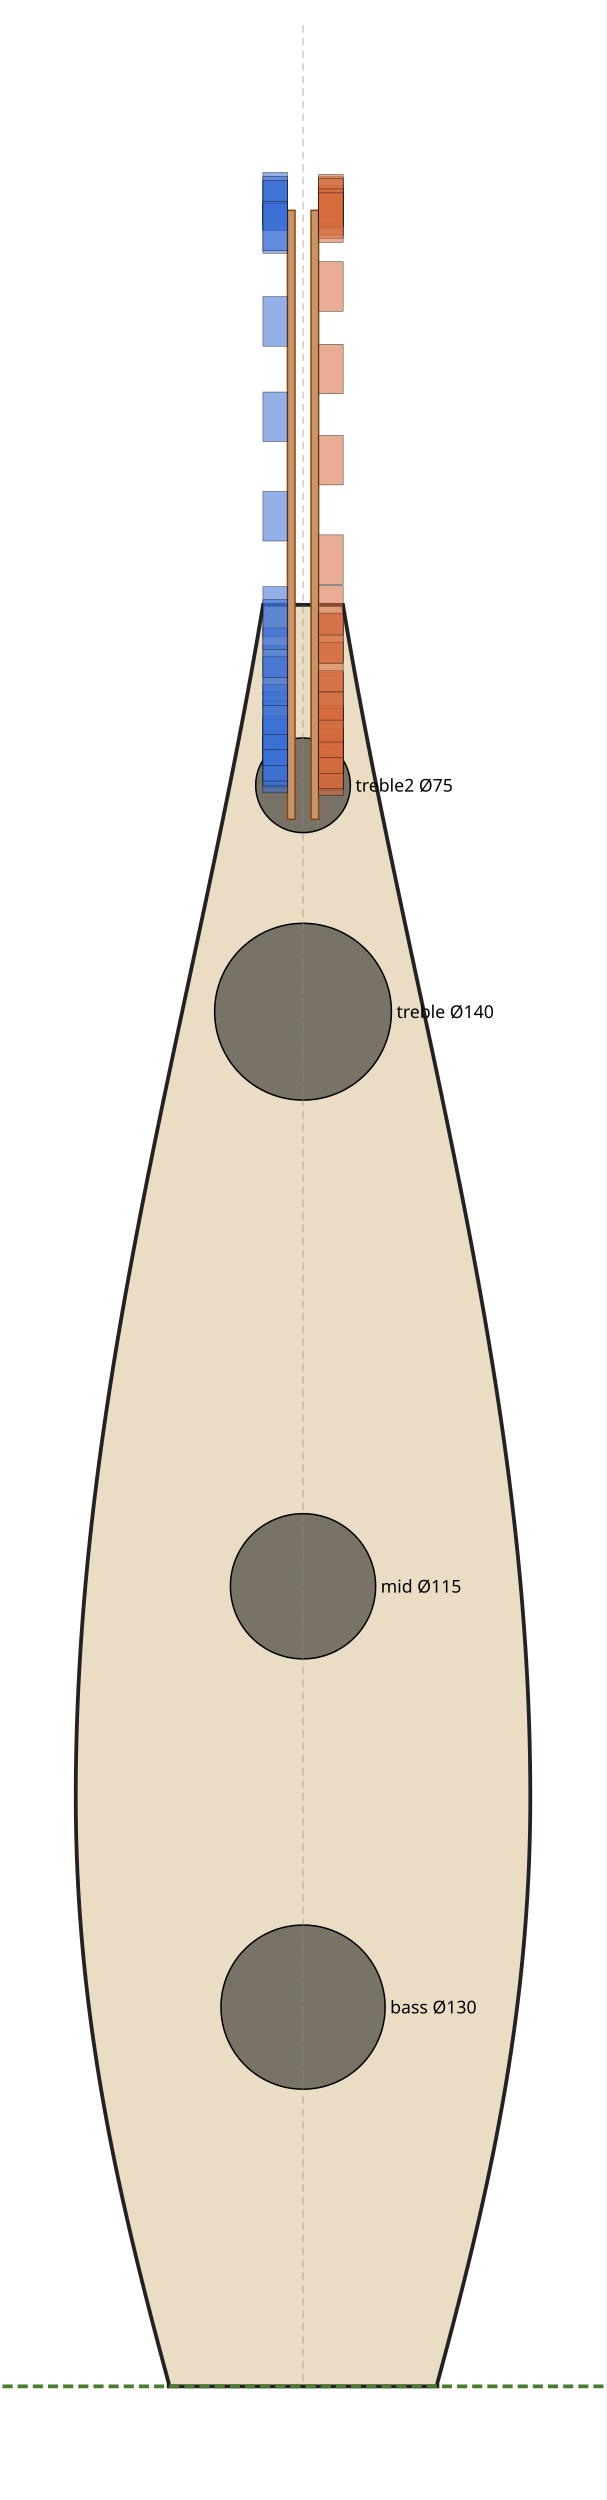
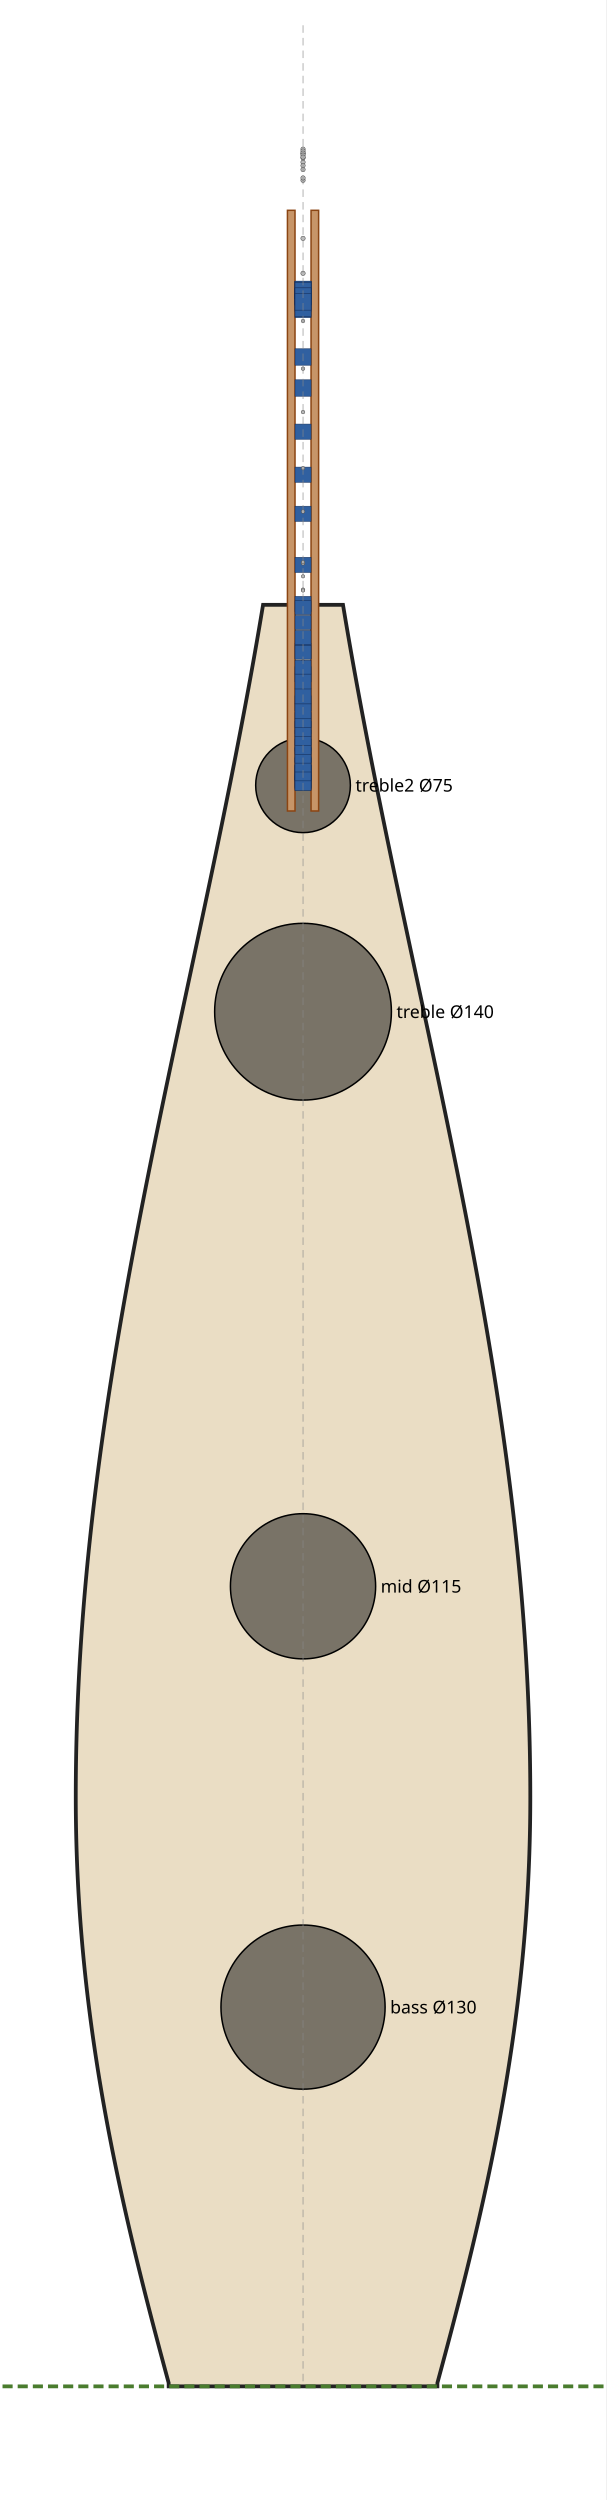
<svg xmlns="http://www.w3.org/2000/svg" viewBox="-240 -20 480 1980" preserveAspectRatio="xMidYMid meet">
  <rect x="-240" y="-20" width="480" height="1980" fill="#fff" />
  <path d="M -106.426 1870.000 L -106.426 1867.246 L -107.328 1863.917 L -108.229 1860.588 L -109.128 1857.257 L -110.026 1853.927 L -110.921 1850.596 L -111.813 1847.264 L -112.704 1843.932 L -113.592 1840.599 L -114.478 1837.266 L -115.361 1833.932 L -116.242 1830.597 L -117.120 1827.262 L -117.995 1823.926 L -118.867 1820.589 L -119.736 1817.252 L -120.602 1813.914 L -121.464 1810.575 L -122.324 1807.235 L -123.180 1803.895 L -124.033 1800.554 L -124.882 1797.211 L -125.727 1793.868 L -126.569 1790.525 L -127.407 1787.180 L -128.241 1783.834 L -129.071 1780.487 L -129.897 1777.139 L -130.719 1773.791 L -131.536 1770.441 L -132.349 1767.090 L -133.158 1763.738 L -133.963 1760.385 L -134.762 1757.031 L -135.557 1753.676 L -136.348 1750.320 L -137.133 1746.962 L -137.914 1743.604 L -138.689 1740.244 L -139.460 1736.883 L -140.225 1733.520 L -140.985 1730.157 L -141.740 1726.792 L -142.489 1723.426 L -143.233 1720.058 L -143.971 1716.689 L -144.704 1713.319 L -145.431 1709.948 L -146.152 1706.575 L -146.868 1703.200 L -147.577 1699.825 L -148.280 1696.447 L -148.978 1693.069 L -149.669 1689.689 L -150.354 1686.307 L -151.033 1682.924 L -151.705 1679.539 L -152.371 1676.153 L -153.030 1672.765 L -153.683 1669.375 L -154.329 1665.984 L -154.969 1662.592 L -155.601 1659.198 L -156.227 1655.802 L -156.846 1652.404 L -157.458 1649.005 L -158.063 1645.604 L -158.661 1642.201 L -159.251 1638.797 L -159.835 1635.391 L -160.411 1631.983 L -160.980 1628.573 L -161.541 1625.162 L -162.095 1621.749 L -162.641 1618.334 L -163.180 1614.917 L -163.711 1611.498 L -164.235 1608.078 L -164.751 1604.655 L -165.259 1601.231 L -165.759 1597.805 L -166.251 1594.377 L -166.735 1590.947 L -167.212 1587.515 L -167.680 1584.081 L -168.140 1580.646 L -168.592 1577.208 L -169.036 1573.768 L -169.471 1570.326 L -169.899 1566.883 L -170.317 1563.437 L -170.728 1559.989 L -171.130 1556.540 L -171.524 1553.088 L -171.909 1549.634 L -172.285 1546.178 L -172.653 1542.720 L -173.013 1539.260 L -173.364 1535.798 L -173.706 1532.334 L -174.039 1528.868 L -174.364 1525.399 L -174.679 1521.929 L -174.986 1518.456 L -175.284 1514.981 L -175.573 1511.504 L -175.854 1508.025 L -176.125 1504.544 L -176.387 1501.061 L -176.641 1497.575 L -176.885 1494.087 L -177.120 1490.597 L -177.346 1487.105 L -177.563 1483.611 L -177.771 1480.115 L -177.970 1476.616 L -178.159 1473.115 L -178.340 1469.612 L -178.511 1466.107 L -178.673 1462.599 L -178.825 1459.089 L -178.969 1455.577 L -179.103 1452.063 L -179.228 1448.547 L -179.343 1445.028 L -179.449 1441.507 L -179.546 1437.984 L -179.634 1434.458 L -179.712 1430.931 L -179.781 1427.401 L -179.840 1423.868 L -179.890 1420.334 L -179.931 1416.797 L -179.962 1413.258 L -179.984 1409.717 L -179.997 1406.174 L -180.000 1402.628 L -179.995 1399.080 L -179.983 1395.531 L -179.964 1391.980 L -179.938 1388.427 L -179.905 1384.873 L -179.865 1381.316 L -179.818 1377.758 L -179.763 1374.199 L -179.702 1370.638 L -179.633 1367.075 L -179.558 1363.510 L -179.475 1359.943 L -179.385 1356.375 L -179.288 1352.806 L -179.184 1349.234 L -179.074 1345.661 L -178.956 1342.086 L -178.831 1338.509 L -178.699 1334.931 L -178.560 1331.351 L -178.414 1327.769 L -178.261 1324.186 L -178.101 1320.601 L -177.934 1317.014 L -177.760 1313.426 L -177.579 1309.836 L -177.392 1306.244 L -177.197 1302.651 L -176.996 1299.056 L -176.787 1295.459 L -176.572 1291.861 L -176.350 1288.261 L -176.121 1284.660 L -175.886 1281.056 L -175.643 1277.452 L -175.394 1273.845 L -175.138 1270.237 L -174.875 1266.627 L -174.606 1263.016 L -174.330 1259.403 L -174.047 1255.789 L -173.758 1252.172 L -173.462 1248.555 L -173.160 1244.935 L -172.851 1241.314 L -172.535 1237.692 L -172.213 1234.068 L -171.884 1230.442 L -171.549 1226.815 L -171.208 1223.187 L -170.860 1219.556 L -170.505 1215.924 L -170.145 1212.291 L -169.778 1208.656 L -169.404 1205.020 L -169.025 1201.382 L -168.639 1197.743 L -168.247 1194.102 L -167.849 1190.460 L -167.444 1186.816 L -167.034 1183.171 L -166.617 1179.524 L -166.195 1175.876 L -165.766 1172.226 L -165.332 1168.575 L -164.891 1164.922 L -164.445 1161.268 L -163.992 1157.613 L -163.534 1153.956 L -163.070 1150.298 L -162.600 1146.638 L -162.125 1142.978 L -161.644 1139.315 L -161.157 1135.652 L -160.664 1131.987 L -160.166 1128.320 L -159.663 1124.652 L -159.154 1120.983 L -158.639 1117.313 L -158.119 1113.642 L -157.594 1109.969 L -157.063 1106.294 L -156.527 1102.619 L -155.986 1098.942 L -155.440 1095.264 L -154.888 1091.585 L -154.332 1087.904 L -153.770 1084.223 L -153.203 1080.540 L -152.631 1076.856 L -152.054 1073.170 L -151.473 1069.484 L -150.886 1065.796 L -150.295 1062.107 L -149.699 1058.417 L -149.098 1054.726 L -148.493 1051.034 L -147.883 1047.341 L -147.268 1043.646 L -146.649 1039.951 L -146.025 1036.254 L -145.397 1032.557 L -144.765 1028.858 L -144.128 1025.158 L -143.487 1021.457 L -142.842 1017.756 L -142.192 1014.053 L -141.539 1010.349 L -140.881 1006.644 L -140.220 1002.939 L -139.554 999.232 L -138.884 995.524 L -138.211 991.816 L -137.534 988.106 L -136.853 984.396 L -136.168 980.685 L -135.480 976.972 L -134.788 973.259 L -134.093 969.546 L -133.394 965.831 L -132.692 962.115 L -131.986 958.399 L -131.277 954.682 L -130.565 950.964 L -129.849 947.245 L -129.131 943.526 L -128.409 939.806 L -127.684 936.085 L -126.957 932.363 L -126.226 928.641 L -125.493 924.918 L -124.756 921.194 L -124.017 917.470 L -123.276 913.745 L -122.531 910.019 L -121.785 906.293 L -121.035 902.566 L -120.283 898.839 L -119.529 895.111 L -118.773 891.382 L -118.014 887.653 L -117.253 883.923 L -116.489 880.193 L -115.724 876.462 L -114.957 872.731 L -114.188 868.999 L -113.416 865.267 L -112.643 861.535 L -111.868 857.802 L -111.092 854.068 L -110.314 850.335 L -109.534 846.600 L -108.752 842.866 L -107.970 839.131 L -107.185 835.396 L -106.400 831.660 L -105.613 827.924 L -104.825 824.188 L -104.035 820.452 L -103.245 816.715 L -102.453 812.978 L -101.661 809.241 L -100.867 805.503 L -100.073 801.766 L -99.278 798.028 L -98.482 794.290 L -97.686 790.552 L -96.889 786.813 L -96.091 783.075 L -95.293 779.336 L -94.495 775.598 L -93.696 771.859 L -92.897 768.120 L -92.097 764.381 L -91.298 760.642 L -90.498 756.903 L -89.698 753.164 L -88.899 749.425 L -88.099 745.686 L -87.300 741.947 L -86.501 738.209 L -85.702 734.470 L -84.903 730.731 L -84.105 726.993 L -83.307 723.254 L -82.510 719.516 L -81.713 715.777 L -80.917 712.039 L -80.122 708.302 L -79.328 704.564 L -78.534 700.826 L -77.741 697.089 L -76.950 693.352 L -76.159 689.615 L -75.369 685.879 L -74.581 682.142 L -73.794 678.406 L -73.008 674.671 L -72.223 670.935 L -71.440 667.200 L -70.658 663.466 L -69.878 659.732 L -69.099 655.998 L -68.322 652.264 L -67.547 648.531 L -66.774 644.798 L -66.002 641.066 L -65.232 637.334 L -64.464 633.603 L -63.699 629.872 L -62.935 626.142 L -62.173 622.412 L -61.414 618.683 L -60.657 614.954 L -59.902 611.226 L -59.149 607.499 L -58.399 603.772 L -57.652 600.045 L -56.907 596.319 L -56.165 592.594 L -55.425 588.870 L -54.688 585.146 L -53.954 581.423 L -53.223 577.700 L -52.494 573.978 L -51.769 570.257 L -51.046 566.537 L -50.327 562.817 L -49.611 559.098 L -48.898 555.380 L -48.188 551.663 L -47.481 547.946 L -46.778 544.231 L -46.079 540.516 L -45.382 536.802 L -44.690 533.089 L -44.000 529.376 L -43.315 525.665 L -42.633 521.954 L -41.955 518.244 L -41.281 514.536 L -40.610 510.828 L -39.944 507.121 L -39.281 503.415 L -38.623 499.710 L -37.968 496.006 L -37.318 492.303 L -36.671 488.601 L -36.029 484.900 L -35.391 481.200 L -34.758 477.501 L -34.129 473.803 L -33.504 470.106 L -32.884 466.410 L -32.268 462.716 L -31.657 459.022 L 31.657 459.022 L 32.268 462.716 L 32.884 466.410 L 33.504 470.106 L 34.129 473.803 L 34.758 477.501 L 35.391 481.200 L 36.029 484.900 L 36.671 488.601 L 37.318 492.303 L 37.968 496.006 L 38.623 499.710 L 39.281 503.415 L 39.944 507.121 L 40.610 510.828 L 41.281 514.536 L 41.955 518.244 L 42.633 521.954 L 43.315 525.665 L 44.000 529.376 L 44.690 533.089 L 45.382 536.802 L 46.079 540.516 L 46.778 544.231 L 47.481 547.946 L 48.188 551.663 L 48.898 555.380 L 49.611 559.098 L 50.327 562.817 L 51.046 566.537 L 51.769 570.257 L 52.494 573.978 L 53.223 577.700 L 53.954 581.423 L 54.688 585.146 L 55.425 588.870 L 56.165 592.594 L 56.907 596.319 L 57.652 600.045 L 58.399 603.772 L 59.149 607.499 L 59.902 611.226 L 60.657 614.954 L 61.414 618.683 L 62.173 622.412 L 62.935 626.142 L 63.699 629.872 L 64.464 633.603 L 65.232 637.334 L 66.002 641.066 L 66.774 644.798 L 67.547 648.531 L 68.322 652.264 L 69.099 655.998 L 69.878 659.732 L 70.658 663.466 L 71.440 667.200 L 72.223 670.935 L 73.008 674.671 L 73.794 678.406 L 74.581 682.142 L 75.369 685.879 L 76.159 689.615 L 76.950 693.352 L 77.741 697.089 L 78.534 700.826 L 79.328 704.564 L 80.122 708.302 L 80.917 712.039 L 81.713 715.777 L 82.510 719.516 L 83.307 723.254 L 84.105 726.993 L 84.903 730.731 L 85.702 734.470 L 86.501 738.209 L 87.300 741.947 L 88.099 745.686 L 88.899 749.425 L 89.698 753.164 L 90.498 756.903 L 91.298 760.642 L 92.097 764.381 L 92.897 768.120 L 93.696 771.859 L 94.495 775.598 L 95.293 779.336 L 96.091 783.075 L 96.889 786.813 L 97.686 790.552 L 98.482 794.290 L 99.278 798.028 L 100.073 801.766 L 100.867 805.503 L 101.661 809.241 L 102.453 812.978 L 103.245 816.715 L 104.035 820.452 L 104.825 824.188 L 105.613 827.924 L 106.400 831.660 L 107.185 835.396 L 107.970 839.131 L 108.752 842.866 L 109.534 846.600 L 110.314 850.335 L 111.092 854.068 L 111.868 857.802 L 112.643 861.535 L 113.416 865.267 L 114.188 868.999 L 114.957 872.731 L 115.724 876.462 L 116.489 880.193 L 117.253 883.923 L 118.014 887.653 L 118.773 891.382 L 119.529 895.111 L 120.283 898.839 L 121.035 902.566 L 121.785 906.293 L 122.531 910.019 L 123.276 913.745 L 124.017 917.470 L 124.756 921.194 L 125.493 924.918 L 126.226 928.641 L 126.957 932.363 L 127.684 936.085 L 128.409 939.806 L 129.131 943.526 L 129.849 947.245 L 130.565 950.964 L 131.277 954.682 L 131.986 958.399 L 132.692 962.115 L 133.394 965.831 L 134.093 969.546 L 134.788 973.259 L 135.480 976.972 L 136.168 980.685 L 136.853 984.396 L 137.534 988.106 L 138.211 991.816 L 138.884 995.524 L 139.554 999.232 L 140.220 1002.939 L 140.881 1006.644 L 141.539 1010.349 L 142.192 1014.053 L 142.842 1017.756 L 143.487 1021.457 L 144.128 1025.158 L 144.765 1028.858 L 145.397 1032.557 L 146.025 1036.254 L 146.649 1039.951 L 147.268 1043.646 L 147.883 1047.341 L 148.493 1051.034 L 149.098 1054.726 L 149.699 1058.417 L 150.295 1062.107 L 150.886 1065.796 L 151.473 1069.484 L 152.054 1073.170 L 152.631 1076.856 L 153.203 1080.540 L 153.770 1084.223 L 154.332 1087.904 L 154.888 1091.585 L 155.440 1095.264 L 155.986 1098.942 L 156.527 1102.619 L 157.063 1106.294 L 157.594 1109.969 L 158.119 1113.642 L 158.639 1117.313 L 159.154 1120.983 L 159.663 1124.652 L 160.166 1128.320 L 160.664 1131.987 L 161.157 1135.652 L 161.644 1139.315 L 162.125 1142.978 L 162.600 1146.638 L 163.070 1150.298 L 163.534 1153.956 L 163.992 1157.613 L 164.445 1161.268 L 164.891 1164.922 L 165.332 1168.575 L 165.766 1172.226 L 166.195 1175.876 L 166.617 1179.524 L 167.034 1183.171 L 167.444 1186.816 L 167.849 1190.460 L 168.247 1194.102 L 168.639 1197.743 L 169.025 1201.382 L 169.404 1205.020 L 169.778 1208.656 L 170.145 1212.291 L 170.505 1215.924 L 170.860 1219.556 L 171.208 1223.187 L 171.549 1226.815 L 171.884 1230.442 L 172.213 1234.068 L 172.535 1237.692 L 172.851 1241.314 L 173.160 1244.935 L 173.462 1248.555 L 173.758 1252.172 L 174.047 1255.789 L 174.330 1259.403 L 174.606 1263.016 L 174.875 1266.627 L 175.138 1270.237 L 175.394 1273.845 L 175.643 1277.452 L 175.886 1281.056 L 176.121 1284.660 L 176.350 1288.261 L 176.572 1291.861 L 176.787 1295.459 L 176.996 1299.056 L 177.197 1302.651 L 177.392 1306.244 L 177.579 1309.836 L 177.760 1313.426 L 177.934 1317.014 L 178.101 1320.601 L 178.261 1324.186 L 178.414 1327.769 L 178.560 1331.351 L 178.699 1334.931 L 178.831 1338.509 L 178.956 1342.086 L 179.074 1345.661 L 179.184 1349.234 L 179.288 1352.806 L 179.385 1356.375 L 179.475 1359.943 L 179.558 1363.510 L 179.633 1367.075 L 179.702 1370.638 L 179.763 1374.199 L 179.818 1377.758 L 179.865 1381.316 L 179.905 1384.873 L 179.938 1388.427 L 179.964 1391.980 L 179.983 1395.531 L 179.995 1399.080 L 180.000 1402.628 L 179.997 1406.174 L 179.984 1409.717 L 179.962 1413.258 L 179.931 1416.797 L 179.890 1420.334 L 179.840 1423.868 L 179.781 1427.401 L 179.712 1430.931 L 179.634 1434.458 L 179.546 1437.984 L 179.449 1441.507 L 179.343 1445.028 L 179.228 1448.547 L 179.103 1452.063 L 178.969 1455.577 L 178.825 1459.089 L 178.673 1462.599 L 178.511 1466.107 L 178.340 1469.612 L 178.159 1473.115 L 177.970 1476.616 L 177.771 1480.115 L 177.563 1483.611 L 177.346 1487.105 L 177.120 1490.597 L 176.885 1494.087 L 176.641 1497.575 L 176.387 1501.061 L 176.125 1504.544 L 175.854 1508.025 L 175.573 1511.504 L 175.284 1514.981 L 174.986 1518.456 L 174.679 1521.929 L 174.364 1525.399 L 174.039 1528.868 L 173.706 1532.334 L 173.364 1535.798 L 173.013 1539.260 L 172.653 1542.720 L 172.285 1546.178 L 171.909 1549.634 L 171.524 1553.088 L 171.130 1556.540 L 170.728 1559.989 L 170.317 1563.437 L 169.899 1566.883 L 169.471 1570.326 L 169.036 1573.768 L 168.592 1577.208 L 168.140 1580.646 L 167.680 1584.081 L 167.212 1587.515 L 166.735 1590.947 L 166.251 1594.377 L 165.759 1597.805 L 165.259 1601.231 L 164.751 1604.655 L 164.235 1608.078 L 163.711 1611.498 L 163.180 1614.917 L 162.641 1618.334 L 162.095 1621.749 L 161.541 1625.162 L 160.980 1628.573 L 160.411 1631.983 L 159.835 1635.391 L 159.251 1638.797 L 158.661 1642.201 L 158.063 1645.604 L 157.458 1649.005 L 156.846 1652.404 L 156.227 1655.802 L 155.601 1659.198 L 154.969 1662.592 L 154.329 1665.984 L 153.683 1669.375 L 153.030 1672.765 L 152.371 1676.153 L 151.705 1679.539 L 151.033 1682.924 L 150.354 1686.307 L 149.669 1689.689 L 148.978 1693.069 L 148.280 1696.447 L 147.577 1699.825 L 146.868 1703.200 L 146.152 1706.575 L 145.431 1709.948 L 144.704 1713.319 L 143.971 1716.689 L 143.233 1720.058 L 142.489 1723.426 L 141.740 1726.792 L 140.985 1730.157 L 140.225 1733.520 L 139.460 1736.883 L 138.689 1740.244 L 137.914 1743.604 L 137.133 1746.962 L 136.348 1750.320 L 135.557 1753.676 L 134.762 1757.031 L 133.963 1760.385 L 133.158 1763.738 L 132.349 1767.090 L 131.536 1770.441 L 130.719 1773.791 L 129.897 1777.139 L 129.071 1780.487 L 128.241 1783.834 L 127.407 1787.180 L 126.569 1790.525 L 125.727 1793.868 L 124.882 1797.211 L 124.033 1800.554 L 123.180 1803.895 L 122.324 1807.235 L 121.464 1810.575 L 120.602 1813.914 L 119.736 1817.252 L 118.867 1820.589 L 117.995 1823.926 L 117.120 1827.262 L 116.242 1830.597 L 115.361 1833.932 L 114.478 1837.266 L 113.592 1840.599 L 112.704 1843.932 L 111.813 1847.264 L 110.921 1850.596 L 110.026 1853.927 L 109.128 1857.257 L 108.229 1860.588 L 107.328 1863.917 L 106.426 1867.246 L 106.426 1870.000 Z" fill="#e4d4b5" fill-opacity="0.8" stroke="#222" stroke-width="3.0" />
  <circle cx="0" cy="1569.634" r="65.000" fill="#1c1c1c" stroke="#000" stroke-width="1.2" fill-opacity="0.55" />
  <text x="69.000" y="1574.634" font-family="sans-serif" font-size="14" fill="#000">bass Ø130</text>
  <circle cx="0" cy="1236.337" r="57.500" fill="#1c1c1c" stroke="#000" stroke-width="1.2" fill-opacity="0.55" />
  <text x="61.500" y="1241.337" font-family="sans-serif" font-size="14" fill="#000">mid Ø115</text>
  <circle cx="0" cy="781.273" r="70.000" fill="#1c1c1c" stroke="#000" stroke-width="1.2" fill-opacity="0.55" />
  <text x="74.000" y="786.273" font-family="sans-serif" font-size="14" fill="#000">treble Ø140</text>
  <circle cx="0" cy="601.953" r="37.500" fill="#1c1c1c" stroke="#000" stroke-width="1.2" fill-opacity="0.55" />
  <text x="41.500" y="606.953" font-family="sans-serif" font-size="14" fill="#000">treble2 Ø75</text>
  <line x1="-250" y1="1870.000" x2="250" y2="1870.000" stroke="#4a7c2e" stroke-width="3.0" stroke-dasharray="8 4" />
-   <rect x="6.350" y="146.563" width="6.000" height="482.323" fill="#c79568" stroke="#8b4513" stroke-width="1.2" />
-   <rect x="-12.350" y="146.563" width="6.000" height="482.323" fill="#c79568" stroke="#8b4513" stroke-width="1.2" />
-   <rect x="12.350" y="126.963" width="19.400" height="39.200" fill="#d46a3a" fill-opacity="0.55" stroke="#000" stroke-width="0.3" />
-   <rect x="-31.750" y="123.509" width="19.400" height="39.200" fill="#3a6fd4" fill-opacity="0.55" stroke="#000" stroke-width="0.3" />
-   <rect x="12.350" y="120.054" width="19.400" height="39.200" fill="#d46a3a" fill-opacity="0.55" stroke="#000" stroke-width="0.3" />
-   <rect x="-31.750" y="116.600" width="19.400" height="39.200" fill="#3a6fd4" fill-opacity="0.55" stroke="#000" stroke-width="0.3" />
-   <rect x="12.350" y="118.175" width="19.400" height="39.200" fill="#d46a3a" fill-opacity="0.55" stroke="#000" stroke-width="0.3" />
-   <rect x="-31.750" y="119.775" width="19.400" height="39.200" fill="#3a6fd4" fill-opacity="0.55" stroke="#000" stroke-width="0.3" />
-   <rect x="12.350" y="121.375" width="19.400" height="39.200" fill="#d46a3a" fill-opacity="0.55" stroke="#000" stroke-width="0.3" />
-   <rect x="-31.750" y="122.975" width="19.400" height="39.200" fill="#3a6fd4" fill-opacity="0.55" stroke="#000" stroke-width="0.3" />
-   <rect x="12.350" y="129.630" width="19.400" height="39.200" fill="#d46a3a" fill-opacity="0.55" stroke="#000" stroke-width="0.3" />
-   <rect x="-31.750" y="141.314" width="19.400" height="39.200" fill="#3a6fd4" fill-opacity="0.55" stroke="#000" stroke-width="0.3" />
-   <rect x="12.350" y="132.780" width="19.400" height="39.200" fill="#d46a3a" fill-opacity="0.55" stroke="#000" stroke-width="0.3" />
-   <rect x="-31.750" y="139.435" width="19.400" height="39.200" fill="#3a6fd4" fill-opacity="0.55" stroke="#000" stroke-width="0.3" />
-   <rect x="12.350" y="187.288" width="19.400" height="39.200" fill="#d46a3a" fill-opacity="0.55" stroke="#000" stroke-width="0.3" />
-   <rect x="-31.750" y="214.974" width="19.400" height="39.200" fill="#3a6fd4" fill-opacity="0.55" stroke="#000" stroke-width="0.3" />
-   <rect x="12.350" y="252.719" width="19.400" height="39.200" fill="#d46a3a" fill-opacity="0.55" stroke="#000" stroke-width="0.3" />
-   <rect x="-31.750" y="290.488" width="19.400" height="39.200" fill="#3a6fd4" fill-opacity="0.55" stroke="#000" stroke-width="0.3" />
-   <rect x="12.350" y="324.855" width="19.400" height="39.200" fill="#d46a3a" fill-opacity="0.55" stroke="#000" stroke-width="0.3" />
-   <rect x="-31.750" y="369.279" width="19.400" height="39.200" fill="#3a6fd4" fill-opacity="0.55" stroke="#000" stroke-width="0.3" />
-   <rect x="12.350" y="403.645" width="19.400" height="39.200" fill="#d46a3a" fill-opacity="0.55" stroke="#000" stroke-width="0.3" />
-   <rect x="-31.750" y="444.666" width="19.400" height="39.200" fill="#3a6fd4" fill-opacity="0.55" stroke="#000" stroke-width="0.3" />
-   <rect x="12.350" y="465.520" width="19.400" height="39.200" fill="#d46a3a" fill-opacity="0.55" stroke="#000" stroke-width="0.3" />
-   <rect x="-31.750" y="491.428" width="19.400" height="39.200" fill="#3a6fd4" fill-opacity="0.55" stroke="#000" stroke-width="0.3" />
-   <rect x="12.350" y="512.256" width="19.400" height="39.200" fill="#d46a3a" fill-opacity="0.55" stroke="#000" stroke-width="0.3" />
-   <rect x="-31.750" y="528.029" width="19.400" height="39.200" fill="#3a6fd4" fill-opacity="0.55" stroke="#000" stroke-width="0.3" />
-   <rect x="12.350" y="538.799" width="19.400" height="39.200" fill="#d46a3a" fill-opacity="0.55" stroke="#000" stroke-width="0.3" />
-   <rect x="-31.750" y="549.543" width="19.400" height="39.200" fill="#3a6fd4" fill-opacity="0.55" stroke="#000" stroke-width="0.3" />
-   <rect x="12.350" y="556.884" width="19.400" height="39.200" fill="#d46a3a" fill-opacity="0.55" stroke="#000" stroke-width="0.3" />
-   <rect x="-31.750" y="564.199" width="19.400" height="39.200" fill="#3a6fd4" fill-opacity="0.55" stroke="#000" stroke-width="0.3" />
-   <rect x="12.350" y="566.485" width="19.400" height="39.200" fill="#d46a3a" fill-opacity="0.55" stroke="#000" stroke-width="0.3" />
-   <rect x="-31.750" y="568.771" width="19.400" height="39.200" fill="#3a6fd4" fill-opacity="0.55" stroke="#000" stroke-width="0.3" />
-   <rect x="12.350" y="571.057" width="19.400" height="39.200" fill="#d46a3a" fill-opacity="0.55" stroke="#000" stroke-width="0.3" />
-   <rect x="-31.750" y="563.234" width="19.400" height="39.200" fill="#3a6fd4" fill-opacity="0.55" stroke="#000" stroke-width="0.3" />
-   <rect x="12.350" y="565.520" width="19.400" height="39.200" fill="#d46a3a" fill-opacity="0.55" stroke="#000" stroke-width="0.3" />
-   <rect x="-31.750" y="559.347" width="19.400" height="39.200" fill="#3a6fd4" fill-opacity="0.55" stroke="#000" stroke-width="0.3" />
-   <rect x="12.350" y="553.175" width="19.400" height="39.200" fill="#d46a3a" fill-opacity="0.55" stroke="#000" stroke-width="0.3" />
-   <rect x="-31.750" y="547.003" width="19.400" height="39.200" fill="#3a6fd4" fill-opacity="0.55" stroke="#000" stroke-width="0.3" />
-   <rect x="12.350" y="540.831" width="19.400" height="39.200" fill="#d46a3a" fill-opacity="0.55" stroke="#000" stroke-width="0.3" />
-   <rect x="-31.750" y="534.659" width="19.400" height="39.200" fill="#3a6fd4" fill-opacity="0.55" stroke="#000" stroke-width="0.3" />
-   <rect x="12.350" y="528.486" width="19.400" height="39.200" fill="#d46a3a" fill-opacity="0.55" stroke="#000" stroke-width="0.3" />
-   <rect x="-31.750" y="522.289" width="19.400" height="39.200" fill="#3a6fd4" fill-opacity="0.55" stroke="#000" stroke-width="0.3" />
-   <rect x="12.350" y="511.087" width="19.400" height="39.200" fill="#d46a3a" fill-opacity="0.55" stroke="#000" stroke-width="0.3" />
-   <rect x="-31.750" y="499.835" width="19.400" height="39.200" fill="#3a6fd4" fill-opacity="0.55" stroke="#000" stroke-width="0.3" />
-   <rect x="12.350" y="488.634" width="19.400" height="39.200" fill="#d46a3a" fill-opacity="0.55" stroke="#000" stroke-width="0.3" />
-   <rect x="-31.750" y="477.382" width="19.400" height="39.200" fill="#3a6fd4" fill-opacity="0.55" stroke="#000" stroke-width="0.3" />
-   <rect x="12.350" y="466.180" width="19.400" height="39.200" fill="#d46a3a" fill-opacity="0.55" stroke="#000" stroke-width="0.3" />
-   <rect x="-31.750" y="454.953" width="19.400" height="39.200" fill="#3a6fd4" fill-opacity="0.55" stroke="#000" stroke-width="0.3" />
-   <rect x="12.350" y="443.727" width="19.400" height="39.200" fill="#d46a3a" fill-opacity="0.55" stroke="#000" stroke-width="0.3" />
+   <rect x="6.350" y="146.563" width="6.000" height="475.738" fill="#c79568" stroke="#8b4513" stroke-width="1.2" />
+   <rect x="-12.350" y="146.563" width="6.000" height="475.738" fill="#c79568" stroke="#8b4513" stroke-width="1.2" />
+   <rect x="-6.350" y="217.590" width="12.700" height="14.000" fill="#3060a0" stroke="#102a55" stroke-width="0.4" />
+   <circle cx="0" cy="108.463" r="1.750" fill="#bbbbbb" stroke="#444" stroke-width="0.4" />
+   <rect x="-6.350" y="212.719" width="12.700" height="14.000" fill="#3060a0" stroke="#102a55" stroke-width="0.4" />
+   <circle cx="0" cy="105.009" r="1.750" fill="#bbbbbb" stroke="#444" stroke-width="0.4" />
+   <rect x="-6.350" y="207.847" width="12.700" height="14.000" fill="#3060a0" stroke="#102a55" stroke-width="0.4" />
+   <circle cx="0" cy="101.554" r="1.750" fill="#bbbbbb" stroke="#444" stroke-width="0.4" />
+   <rect x="-6.350" y="202.975" width="12.700" height="14.000" fill="#3060a0" stroke="#102a55" stroke-width="0.4" />
+   <circle cx="0" cy="98.100" r="1.750" fill="#bbbbbb" stroke="#444" stroke-width="0.4" />
+   <rect x="-6.350" y="202.850" width="12.700" height="14.000" fill="#3060a0" stroke="#102a55" stroke-width="0.4" />
+   <circle cx="0" cy="99.675" r="1.750" fill="#bbbbbb" stroke="#444" stroke-width="0.4" />
+   <rect x="-6.350" y="202.749" width="12.700" height="14.000" fill="#3060a0" stroke="#102a55" stroke-width="0.4" />
+   <circle cx="0" cy="101.275" r="1.750" fill="#bbbbbb" stroke="#444" stroke-width="0.4" />
+   <rect x="-6.350" y="202.648" width="12.700" height="14.000" fill="#3060a0" stroke="#102a55" stroke-width="0.4" />
+   <circle cx="0" cy="102.875" r="1.750" fill="#bbbbbb" stroke="#444" stroke-width="0.4" />
+   <rect x="-6.350" y="203.548" width="12.700" height="13.000" fill="#3060a0" stroke="#102a55" stroke-width="0.4" />
+   <circle cx="0" cy="104.475" r="1.750" fill="#bbbbbb" stroke="#444" stroke-width="0.4" />
+   <rect x="-6.350" y="208.218" width="12.700" height="13.000" fill="#3060a0" stroke="#102a55" stroke-width="0.4" />
+   <circle cx="0" cy="111.130" r="1.750" fill="#bbbbbb" stroke="#444" stroke-width="0.4" />
+   <rect x="-6.350" y="217.635" width="12.700" height="13.000" fill="#3060a0" stroke="#102a55" stroke-width="0.4" />
+   <circle cx="0" cy="122.814" r="1.750" fill="#bbbbbb" stroke="#444" stroke-width="0.4" />
+   <rect x="-6.350" y="207.968" width="12.700" height="13.000" fill="#3060a0" stroke="#102a55" stroke-width="0.4" />
+   <circle cx="0" cy="114.280" r="1.750" fill="#bbbbbb" stroke="#444" stroke-width="0.4" />
+   <rect x="-6.350" y="212.639" width="12.700" height="13.000" fill="#3060a0" stroke="#102a55" stroke-width="0.4" />
+   <circle cx="0" cy="120.935" r="1.750" fill="#bbbbbb" stroke="#444" stroke-width="0.4" />
+   <rect x="-6.350" y="256.241" width="12.700" height="13.000" fill="#3060a0" stroke="#102a55" stroke-width="0.4" />
+   <circle cx="0" cy="168.788" r="1.750" fill="#bbbbbb" stroke="#444" stroke-width="0.4" />
+   <rect x="-6.350" y="280.809" width="12.700" height="13.000" fill="#3060a0" stroke="#102a55" stroke-width="0.4" />
+   <circle cx="0" cy="196.474" r="1.750" fill="#bbbbbb" stroke="#444" stroke-width="0.4" />
+   <rect x="-6.350" y="315.870" width="12.700" height="12.000" fill="#3060a0" stroke="#102a55" stroke-width="0.4" />
+   <circle cx="0" cy="234.219" r="1.425" fill="#bbbbbb" stroke="#444" stroke-width="0.4" />
+   <rect x="-6.350" y="349.954" width="12.700" height="12.000" fill="#3060a0" stroke="#102a55" stroke-width="0.4" />
+   <circle cx="0" cy="271.988" r="1.425" fill="#bbbbbb" stroke="#444" stroke-width="0.4" />
+   <rect x="-6.350" y="380.919" width="12.700" height="12.000" fill="#3060a0" stroke="#102a55" stroke-width="0.4" />
+   <circle cx="0" cy="306.355" r="1.425" fill="#bbbbbb" stroke="#444" stroke-width="0.4" />
+   <rect x="-6.350" y="421.376" width="12.700" height="12.000" fill="#3060a0" stroke="#102a55" stroke-width="0.4" />
+   <circle cx="0" cy="350.779" r="1.425" fill="#bbbbbb" stroke="#444" stroke-width="0.4" />
+   <rect x="-6.350" y="452.341" width="12.700" height="12.000" fill="#3060a0" stroke="#102a55" stroke-width="0.4" />
+   <circle cx="0" cy="385.145" r="1.425" fill="#bbbbbb" stroke="#444" stroke-width="0.4" />
+   <rect x="-6.350" y="489.678" width="12.700" height="12.000" fill="#3060a0" stroke="#102a55" stroke-width="0.4" />
+   <circle cx="0" cy="426.166" r="1.425" fill="#bbbbbb" stroke="#444" stroke-width="0.4" />
+   <rect x="-6.350" y="507.981" width="12.700" height="12.000" fill="#3060a0" stroke="#102a55" stroke-width="0.4" />
+   <circle cx="0" cy="447.020" r="1.425" fill="#bbbbbb" stroke="#444" stroke-width="0.4" />
+   <rect x="-6.350" y="531.054" width="12.700" height="12.000" fill="#3060a0" stroke="#102a55" stroke-width="0.4" />
+   <circle cx="0" cy="472.928" r="1.425" fill="#bbbbbb" stroke="#444" stroke-width="0.4" />
+   <rect x="-6.350" y="549.332" width="12.700" height="12.000" fill="#3060a0" stroke="#102a55" stroke-width="0.4" />
+   <circle cx="0" cy="493.756" r="1.425" fill="#bbbbbb" stroke="#444" stroke-width="0.4" />
+   <rect x="-6.350" y="562.838" width="12.700" height="12.000" fill="#3060a0" stroke="#102a55" stroke-width="0.4" />
+   <circle cx="0" cy="509.529" r="1.425" fill="#bbbbbb" stroke="#444" stroke-width="0.4" />
+   <rect x="-6.350" y="571.623" width="12.700" height="12.000" fill="#3060a0" stroke="#102a55" stroke-width="0.4" />
+   <circle cx="0" cy="520.299" r="1.425" fill="#bbbbbb" stroke="#444" stroke-width="0.4" />
+   <rect x="-6.350" y="580.383" width="12.700" height="12.000" fill="#3060a0" stroke="#102a55" stroke-width="0.4" />
+   <circle cx="0" cy="531.043" r="1.425" fill="#bbbbbb" stroke="#444" stroke-width="0.4" />
+   <rect x="-6.350" y="586.023" width="12.700" height="12.000" fill="#3060a0" stroke="#102a55" stroke-width="0.4" />
+   <circle cx="0" cy="538.384" r="1.425" fill="#bbbbbb" stroke="#444" stroke-width="0.4" />
+   <rect x="-6.350" y="591.639" width="12.700" height="12.000" fill="#3060a0" stroke="#102a55" stroke-width="0.4" />
+   <circle cx="0" cy="545.699" r="1.425" fill="#bbbbbb" stroke="#444" stroke-width="0.4" />
+   <rect x="-6.350" y="592.508" width="12.700" height="12.000" fill="#3060a0" stroke="#102a55" stroke-width="0.4" />
+   <circle cx="0" cy="547.985" r="1.425" fill="#bbbbbb" stroke="#444" stroke-width="0.4" />
+   <rect x="-6.350" y="593.377" width="12.700" height="12.000" fill="#3060a0" stroke="#102a55" stroke-width="0.4" />
+   <circle cx="0" cy="550.271" r="1.425" fill="#bbbbbb" stroke="#444" stroke-width="0.4" />
+   <rect x="-6.350" y="594.246" width="12.700" height="12.000" fill="#3060a0" stroke="#102a55" stroke-width="0.4" />
+   <circle cx="0" cy="552.557" r="1.425" fill="#bbbbbb" stroke="#444" stroke-width="0.4" />
+   <rect x="-6.350" y="585.573" width="12.700" height="12.000" fill="#3060a0" stroke="#102a55" stroke-width="0.4" />
+   <circle cx="0" cy="544.734" r="1.425" fill="#bbbbbb" stroke="#444" stroke-width="0.4" />
+   <rect x="-6.350" y="586.442" width="12.700" height="12.000" fill="#3060a0" stroke="#102a55" stroke-width="0.4" />
+   <circle cx="0" cy="547.020" r="1.425" fill="#bbbbbb" stroke="#444" stroke-width="0.4" />
+   <rect x="-6.350" y="579.418" width="12.700" height="12.000" fill="#3060a0" stroke="#102a55" stroke-width="0.4" />
+   <circle cx="0" cy="540.847" r="1.425" fill="#bbbbbb" stroke="#444" stroke-width="0.4" />
+   <rect x="-6.350" y="572.395" width="12.700" height="12.000" fill="#3060a0" stroke="#102a55" stroke-width="0.4" />
+   <circle cx="0" cy="534.675" r="1.425" fill="#bbbbbb" stroke="#444" stroke-width="0.4" />
+   <rect x="-6.350" y="565.373" width="12.700" height="12.000" fill="#3060a0" stroke="#102a55" stroke-width="0.4" />
+   <circle cx="0" cy="528.503" r="1.425" fill="#bbbbbb" stroke="#444" stroke-width="0.4" />
+   <rect x="-6.350" y="558.350" width="12.700" height="12.000" fill="#3060a0" stroke="#102a55" stroke-width="0.4" />
+   <circle cx="0" cy="522.331" r="1.425" fill="#bbbbbb" stroke="#444" stroke-width="0.4" />
+   <rect x="-6.350" y="551.329" width="12.700" height="12.000" fill="#3060a0" stroke="#102a55" stroke-width="0.4" />
+   <circle cx="0" cy="516.159" r="1.425" fill="#bbbbbb" stroke="#444" stroke-width="0.4" />
+   <rect x="-6.350" y="544.305" width="12.700" height="12.000" fill="#3060a0" stroke="#102a55" stroke-width="0.4" />
+   <circle cx="0" cy="509.986" r="1.425" fill="#bbbbbb" stroke="#444" stroke-width="0.4" />
+   <rect x="-6.350" y="537.258" width="12.700" height="12.000" fill="#3060a0" stroke="#102a55" stroke-width="0.4" />
+   <circle cx="0" cy="503.789" r="1.425" fill="#bbbbbb" stroke="#444" stroke-width="0.4" />
+   <rect x="-6.350" y="525.489" width="12.700" height="12.000" fill="#3060a0" stroke="#102a55" stroke-width="0.4" />
+   <circle cx="0" cy="492.587" r="1.425" fill="#bbbbbb" stroke="#444" stroke-width="0.4" />
+   <rect x="-6.350" y="513.671" width="12.700" height="12.000" fill="#3060a0" stroke="#102a55" stroke-width="0.4" />
+   <circle cx="0" cy="481.335" r="1.425" fill="#bbbbbb" stroke="#444" stroke-width="0.4" />
+   <rect x="-6.350" y="502.902" width="12.700" height="11.000" fill="#3060a0" stroke="#102a55" stroke-width="0.4" />
+   <circle cx="0" cy="470.134" r="1.350" fill="#bbbbbb" stroke="#444" stroke-width="0.4" />
+   <rect x="-6.350" y="491.084" width="12.700" height="11.000" fill="#3060a0" stroke="#102a55" stroke-width="0.4" />
+   <circle cx="0" cy="458.882" r="1.350" fill="#bbbbbb" stroke="#444" stroke-width="0.4" />
+   <rect x="-6.350" y="479.315" width="12.700" height="11.000" fill="#3060a0" stroke="#102a55" stroke-width="0.4" />
+   <circle cx="0" cy="447.680" r="1.350" fill="#bbbbbb" stroke="#444" stroke-width="0.4" />
+   <rect x="-6.350" y="467.520" width="12.700" height="11.000" fill="#3060a0" stroke="#102a55" stroke-width="0.4" />
+   <circle cx="0" cy="436.453" r="1.350" fill="#bbbbbb" stroke="#444" stroke-width="0.4" />
+   <rect x="-6.350" y="455.728" width="12.700" height="11.000" fill="#3060a0" stroke="#102a55" stroke-width="0.4" />
+   <circle cx="0" cy="425.227" r="1.350" fill="#bbbbbb" stroke="#444" stroke-width="0.4" />
  <line x1="0" y1="0" x2="0" y2="1870.000" stroke="#888" stroke-width="0.5" stroke-dasharray="6 4" />
</svg>
